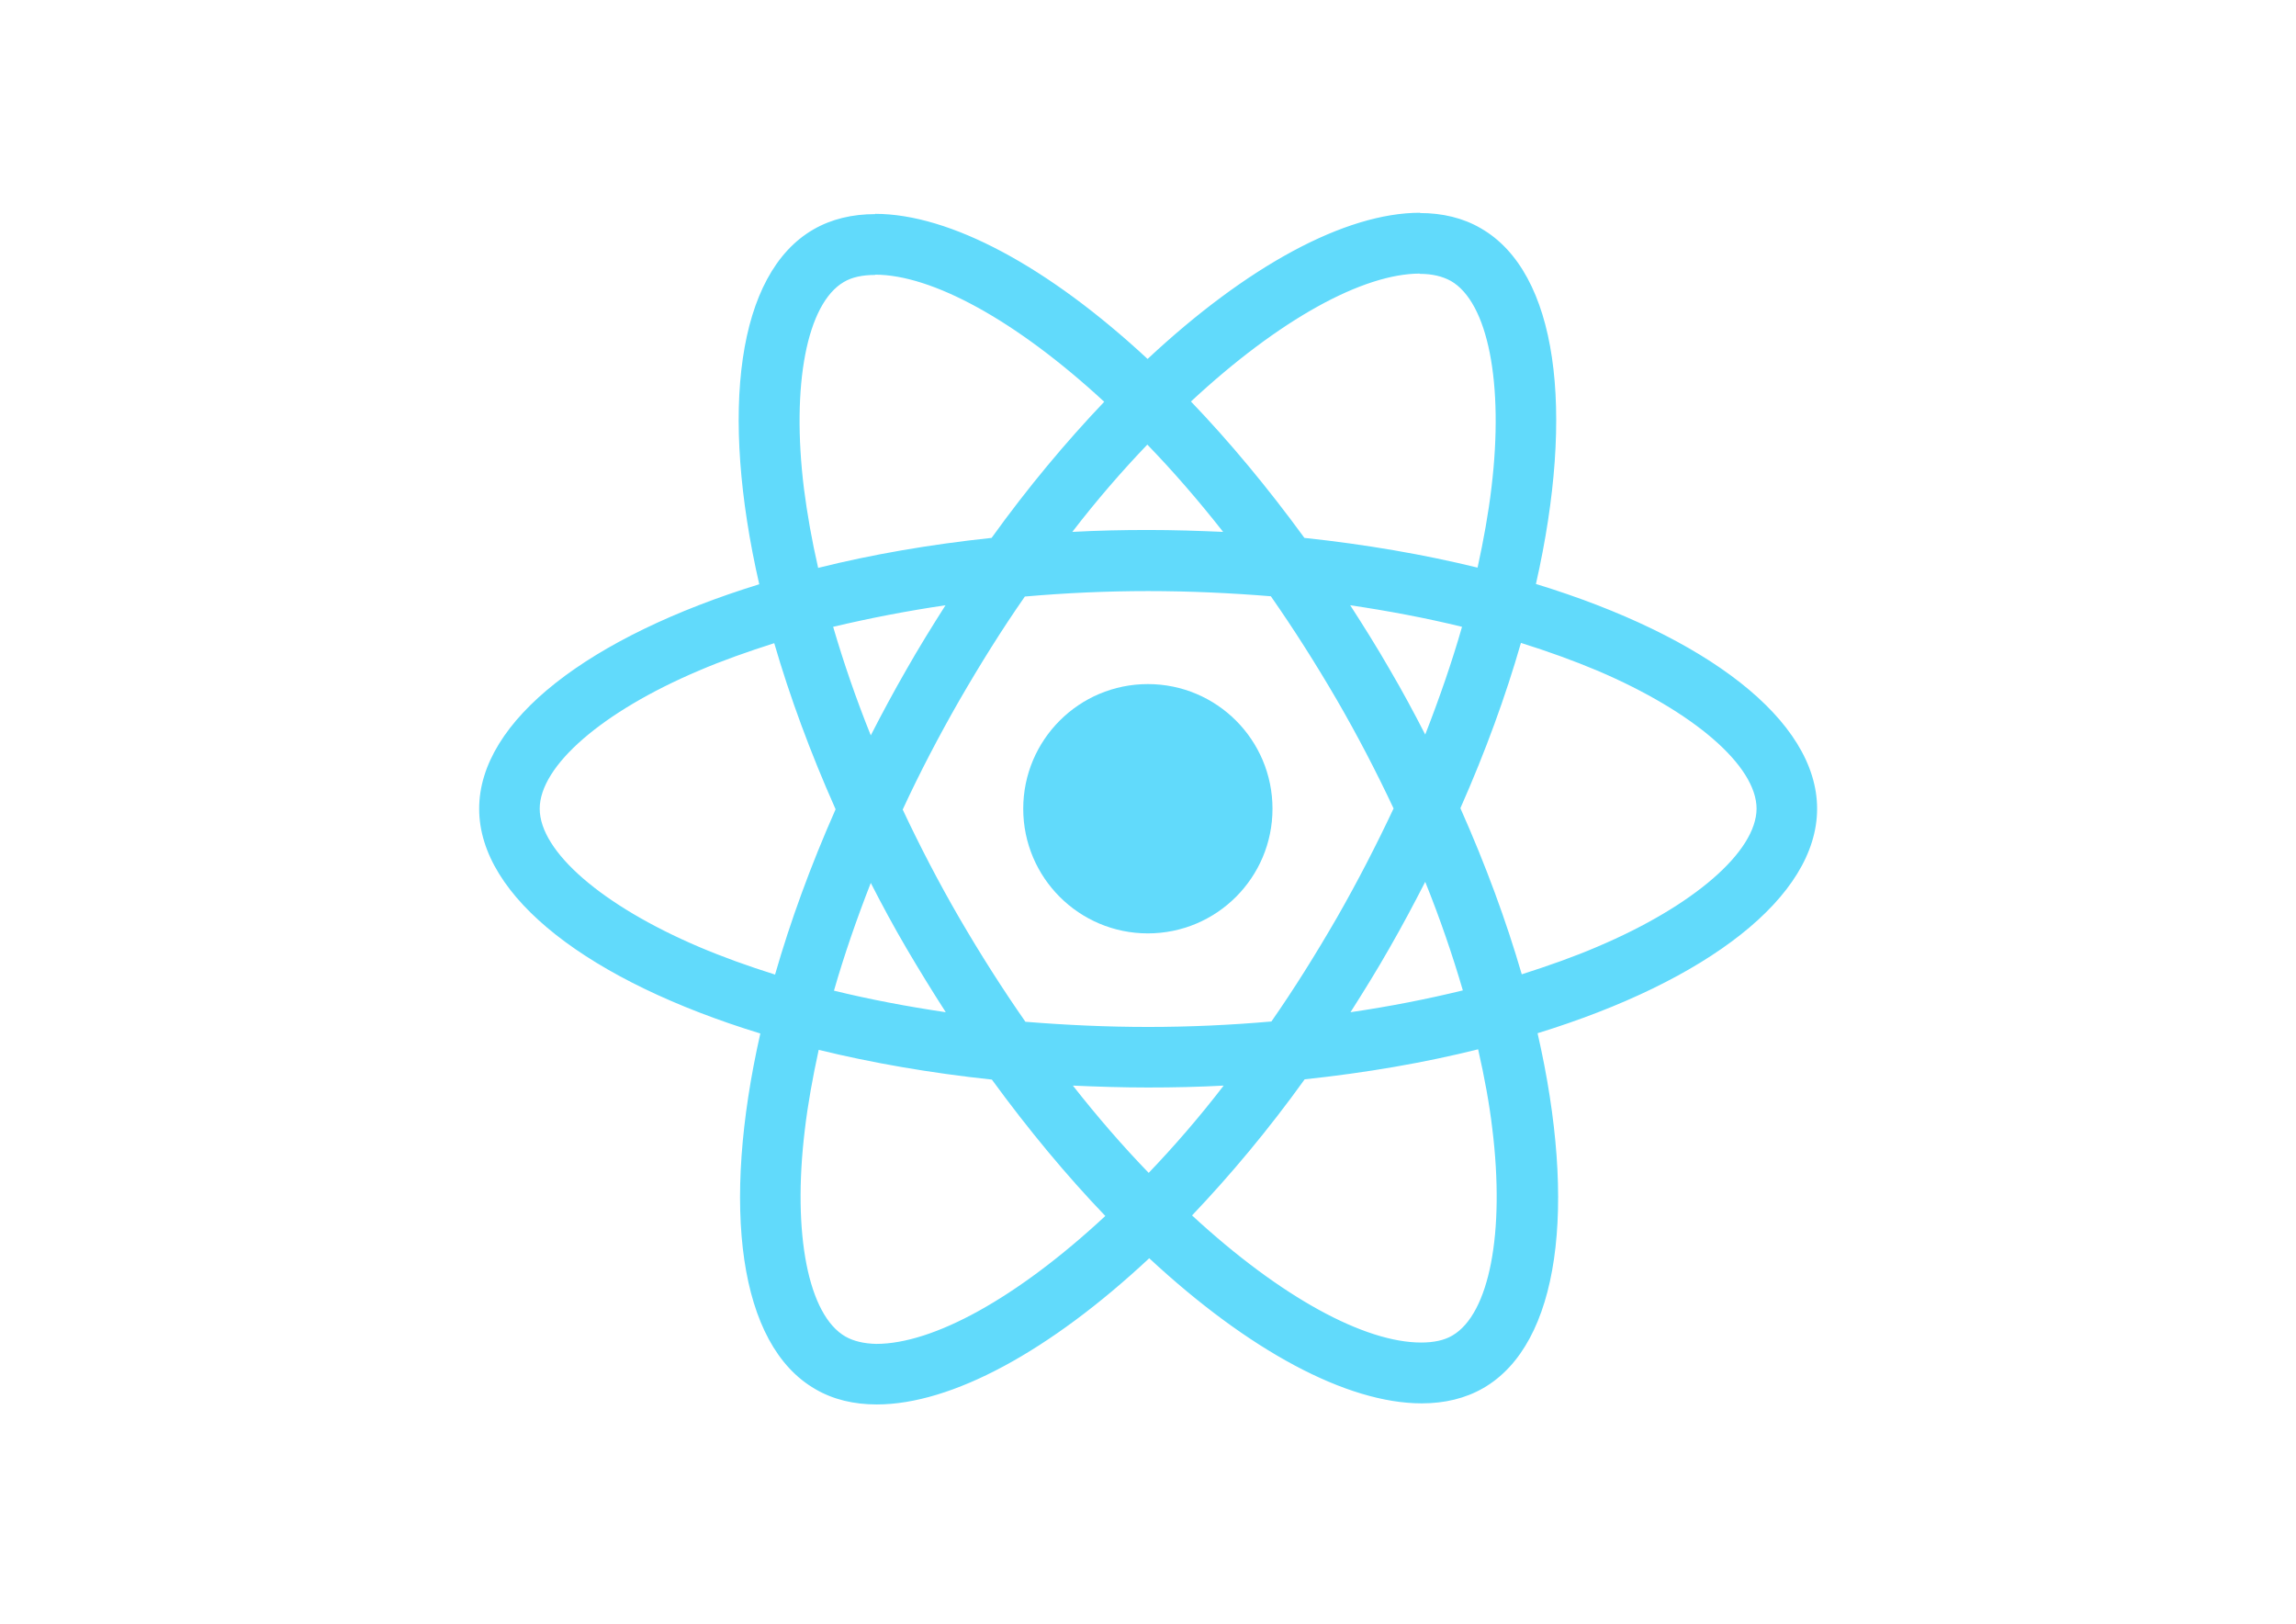
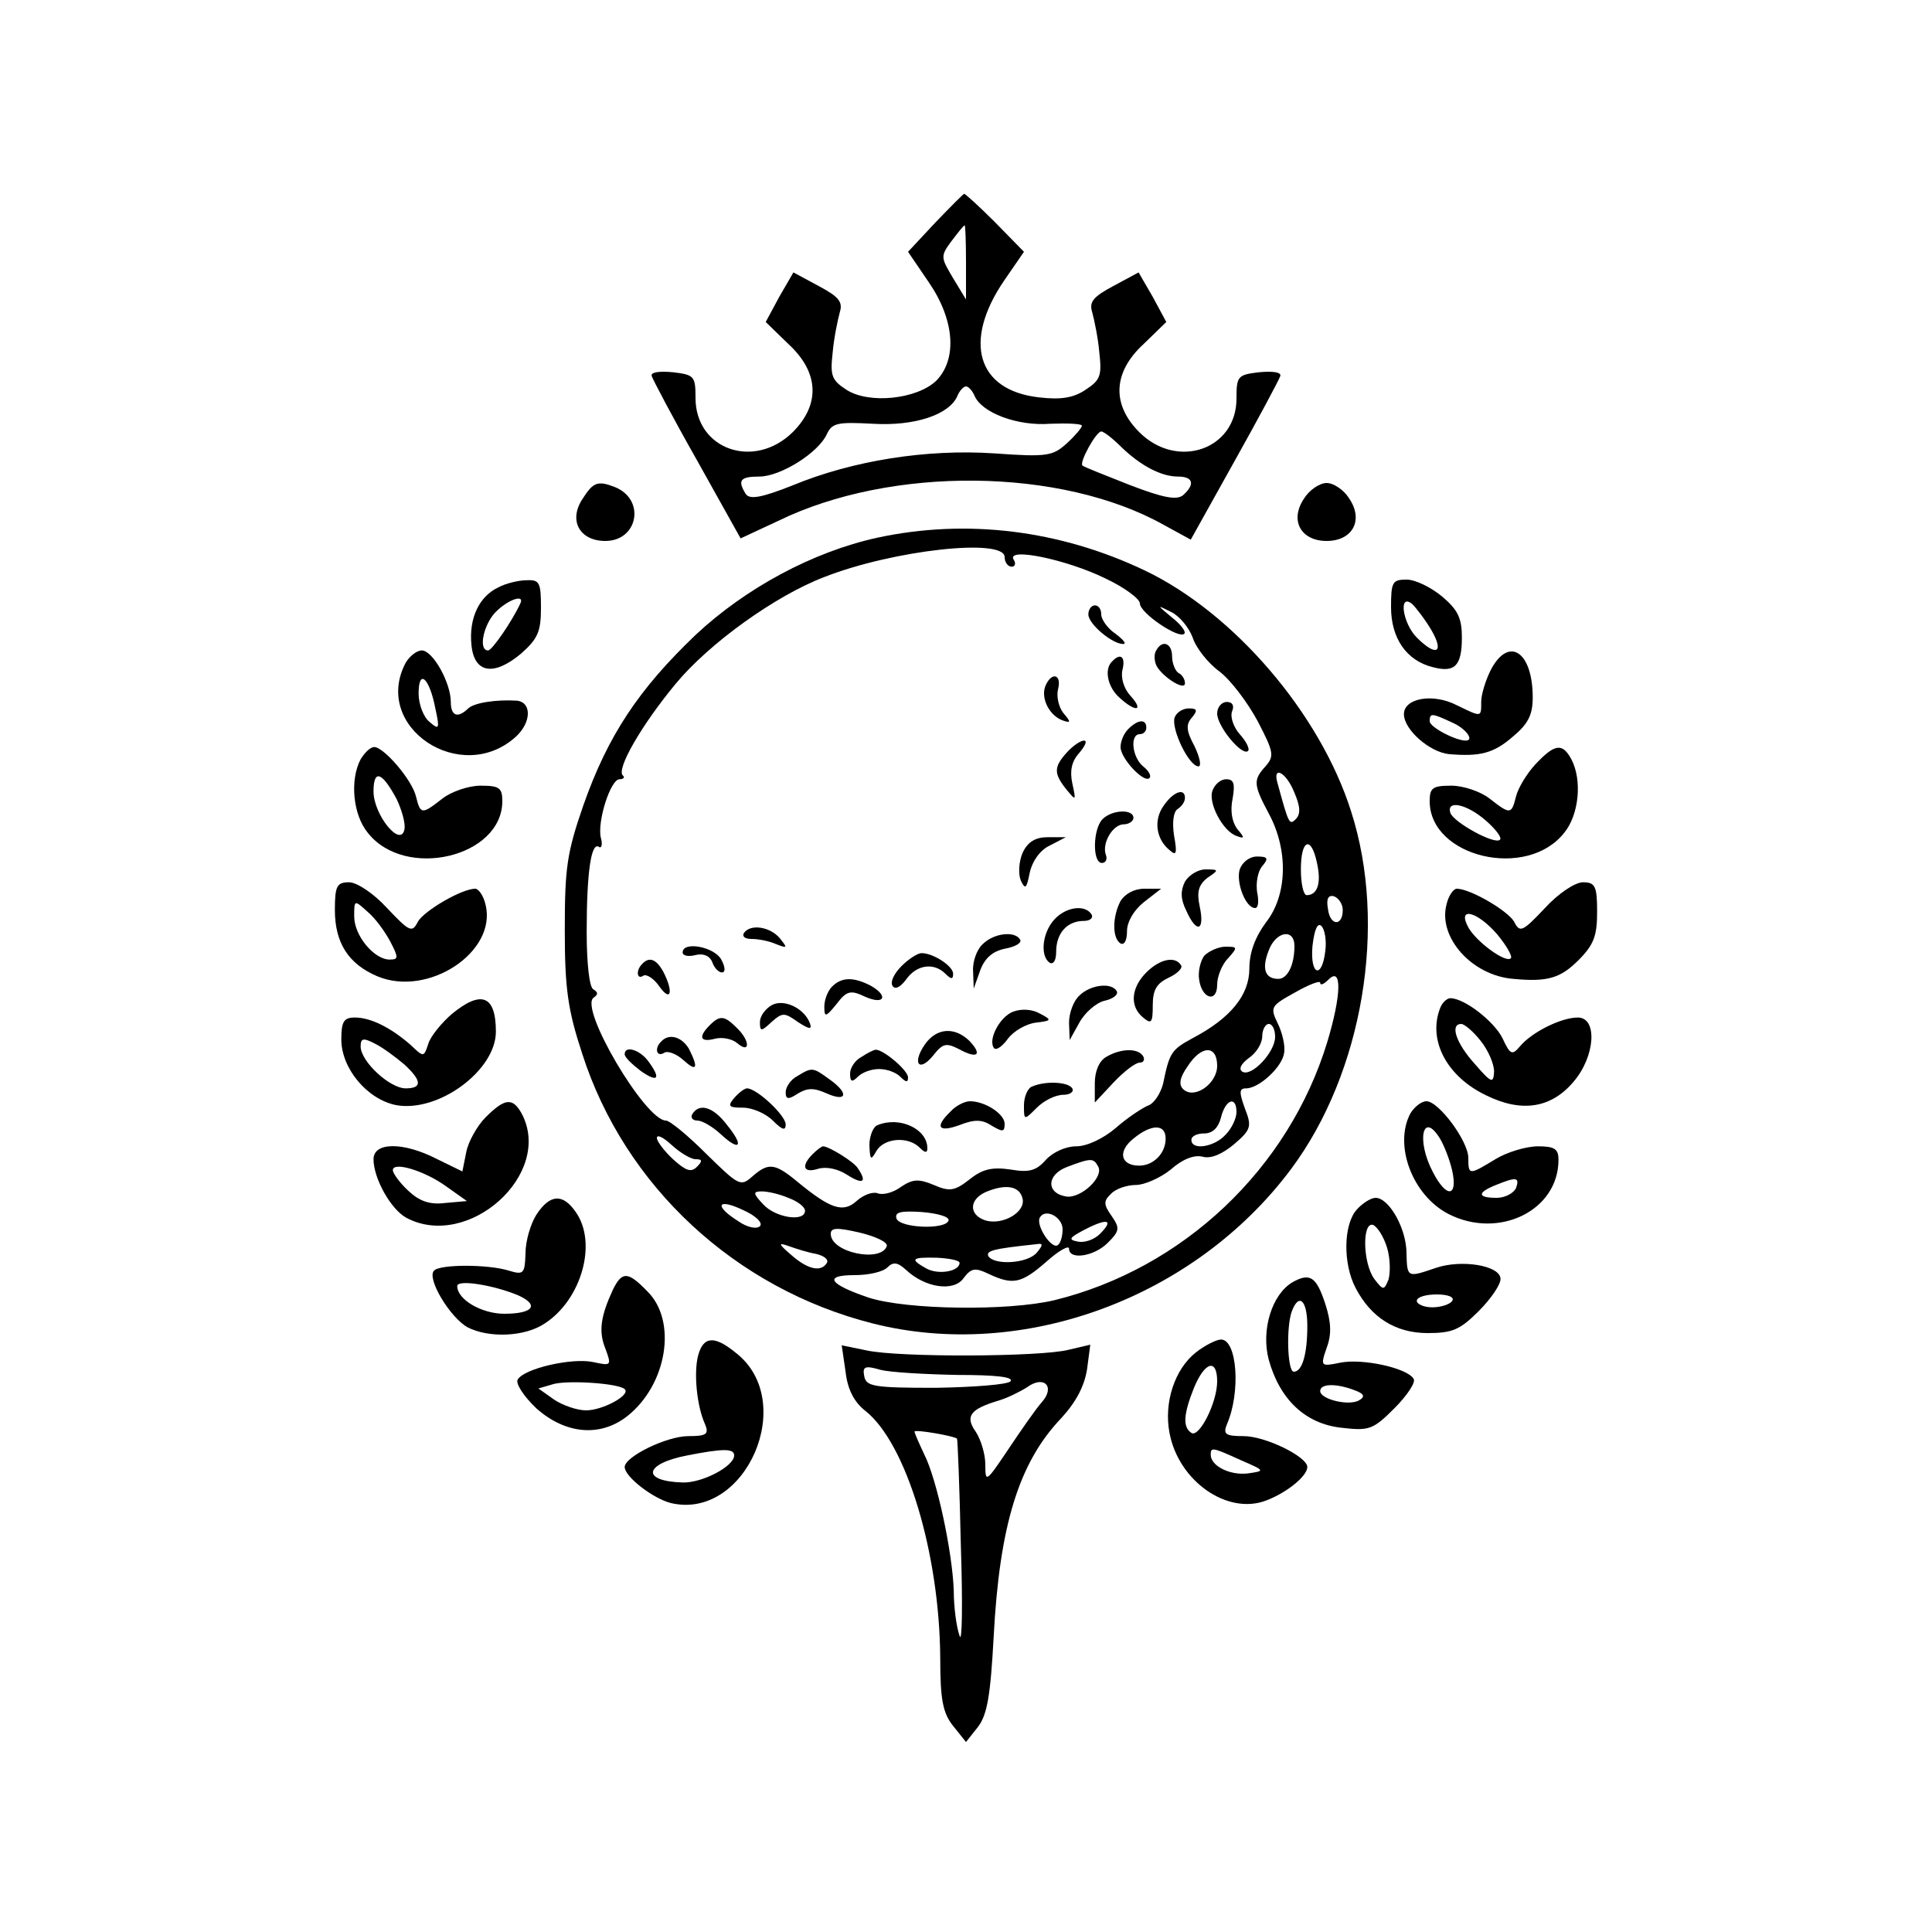
- <svg xmlns="http://www.w3.org/2000/svg" viewBox="0 0 841.9 595.3">
-   <g fill="#61DAFB">
-     <path d="M666.3 296.5c0-32.5-40.7-63.3-103.1-82.4 14.4-63.6 8-114.2-20.2-130.4-6.5-3.8-14.1-5.6-22.4-5.6v22.3c4.6 0 8.3.9 11.4 2.6 13.6 7.8 19.5 37.5 14.9 75.7-1.1 9.4-2.9 19.3-5.1 29.4-19.6-4.8-41-8.5-63.5-10.9-13.5-18.5-27.5-35.3-41.6-50 32.6-30.3 63.2-46.9 84-46.9V78c-27.5 0-63.5 19.6-99.9 53.6-36.4-33.8-72.4-53.2-99.9-53.2v22.3c20.7 0 51.4 16.5 84 46.6-14 14.7-28 31.4-41.3 49.9-22.6 2.4-44 6.1-63.6 11-2.3-10-4-19.7-5.2-29-4.7-38.2 1.1-67.9 14.6-75.8 3-1.8 6.9-2.6 11.5-2.6V78.5c-8.4 0-16 1.8-22.6 5.6-28.1 16.2-34.4 66.7-19.9 130.1-62.2 19.2-102.7 49.9-102.7 82.3 0 32.5 40.7 63.3 103.1 82.4-14.4 63.6-8 114.2 20.2 130.4 6.5 3.8 14.1 5.6 22.5 5.6 27.5 0 63.5-19.6 99.9-53.6 36.4 33.8 72.4 53.2 99.9 53.2 8.4 0 16-1.8 22.6-5.6 28.1-16.2 34.4-66.7 19.9-130.1 62-19.1 102.5-49.9 102.5-82.3zm-130.2-66.7c-3.7 12.9-8.3 26.2-13.5 39.5-4.1-8-8.4-16-13.1-24-4.6-8-9.5-15.8-14.4-23.4 14.2 2.1 27.9 4.7 41 7.9zm-45.8 106.5c-7.8 13.5-15.8 26.3-24.1 38.2-14.9 1.3-30 2-45.2 2-15.1 0-30.2-.7-45-1.9-8.3-11.9-16.4-24.6-24.2-38-7.6-13.1-14.5-26.4-20.8-39.8 6.2-13.4 13.2-26.8 20.7-39.9 7.8-13.5 15.8-26.3 24.1-38.2 14.9-1.3 30-2 45.2-2 15.1 0 30.2.7 45 1.9 8.3 11.9 16.4 24.6 24.2 38 7.6 13.1 14.5 26.4 20.8 39.8-6.3 13.4-13.2 26.8-20.7 39.9zm32.3-13c5.4 13.4 10 26.8 13.8 39.8-13.1 3.2-26.9 5.9-41.2 8 4.9-7.7 9.8-15.6 14.4-23.7 4.6-8 8.9-16.1 13-24.1zM421.2 430c-9.3-9.6-18.6-20.3-27.8-32 9 .4 18.2.7 27.5.7 9.4 0 18.7-.2 27.8-.7-9 11.7-18.3 22.4-27.5 32zm-74.4-58.9c-14.2-2.1-27.9-4.7-41-7.9 3.7-12.9 8.3-26.2 13.5-39.5 4.1 8 8.4 16 13.1 24 4.7 8 9.5 15.8 14.4 23.4zM420.7 163c9.3 9.6 18.6 20.3 27.8 32-9-.4-18.2-.7-27.5-.7-9.4 0-18.7.2-27.8.7 9-11.7 18.3-22.4 27.5-32zm-74 58.9c-4.9 7.7-9.8 15.6-14.4 23.7-4.6 8-8.9 16-13 24-5.4-13.4-10-26.8-13.8-39.8 13.1-3.1 26.9-5.8 41.2-7.9zm-90.5 125.2c-35.4-15.1-58.3-34.9-58.3-50.6 0-15.7 22.9-35.6 58.3-50.6 8.6-3.7 18-7 27.7-10.1 5.7 19.6 13.2 40 22.5 60.9-9.2 20.8-16.6 41.1-22.2 60.6-9.9-3.1-19.3-6.5-28-10.2zM310 490c-13.6-7.8-19.5-37.5-14.9-75.7 1.1-9.4 2.9-19.3 5.1-29.4 19.6 4.8 41 8.5 63.5 10.9 13.5 18.5 27.5 35.3 41.6 50-32.6 30.3-63.2 46.9-84 46.9-4.5-.1-8.3-1-11.3-2.7zm237.2-76.2c4.7 38.2-1.1 67.9-14.6 75.8-3 1.8-6.9 2.6-11.5 2.6-20.7 0-51.4-16.5-84-46.6 14-14.7 28-31.4 41.3-49.9 22.6-2.4 44-6.1 63.6-11 2.3 10.1 4.1 19.8 5.2 29.1zm38.5-66.7c-8.6 3.7-18 7-27.7 10.1-5.7-19.6-13.2-40-22.5-60.9 9.2-20.8 16.6-41.1 22.2-60.6 9.9 3.1 19.3 6.5 28.1 10.2 35.4 15.1 58.3 34.9 58.3 50.6-.1 15.7-23 35.6-58.4 50.6zM320.8 78.4z" />
-     <circle cx="420.9" cy="296.5" r="45.7" />
-     <path d="M520.5 78.1z" />
+ <svg xmlns="http://www.w3.org/2000/svg" version="1.0" width="300pt" height="300pt" viewBox="0 0 300 300" preserveAspectRatio="xMidYMid meet">
+   <g transform="translate(0,300) scale(0.1,-0.1)" fill="#000000" stroke="none">
+     <path d="M1452 2654 l-42 -45 32 -47 c40 -58 45 -119 12 -153 -30 -29 -105 -37 -140 -14 -23 15 -25 22 -21 58 2 23 8 51 11 62 5 16 -1 24 -33 41 l-39 21 -22 -38 -21 -39 35 -34 c48 -44 50 -94 7 -137 -60 -59 -151 -27 -151 53 0 34 -2 36 -35 40 -22 2 -35 0 -33 -6 2 -6 33 -65 71 -132 l67 -120 58 27 c176 86 440 83 599 -6 l42 -23 68 122 c37 66 69 126 71 132 2 6 -11 8 -33 6 -33 -4 -35 -6 -35 -41 0 -79 -92 -111 -151 -52 -43 43 -41 93 7 137 l35 34 -21 39 -22 38 -39 -21 c-32 -17 -38 -25 -33 -41 3 -11 9 -39 11 -62 4 -36 2 -43 -21 -58 -19 -13 -39 -16 -73 -12 -96 11 -118 87 -54 181 l31 45 -45 46 c-25 25 -47 45 -48 44 -1 0 -21 -20 -45 -45z m48 -61 l0 -58 -20 33 c-19 32 -20 34 -3 57 10 13 19 25 21 25 1 0 2 -26 2 -57z m13 -207 c11 -27 67 -48 118 -44 27 1 49 0 49 -3 0 -3 -10 -15 -23 -27 -22 -20 -30 -22 -113 -16 -105 7 -220 -11 -314 -50 -48 -19 -66 -22 -72 -13 -13 21 -9 27 21 27 33 0 92 37 105 66 8 17 16 19 71 16 65 -4 120 14 132 44 3 7 9 14 13 14 4 0 10 -7 13 -14z m228 -80 c30 -29 62 -46 88 -46 24 0 27 -12 8 -29 -10 -8 -31 -4 -83 16 -38 15 -71 28 -73 30 -6 4 21 53 29 53 4 0 18 -11 31 -24z" />
+     <path d="M905 2226 c-23 -34 -5 -66 35 -66 51 0 63 65 14 84 -26 10 -33 7 -49 -18z" />
+     <path d="M2025 2226 c-23 -34 -5 -66 35 -66 40 0 58 32 35 66 -8 13 -24 24 -35 24 -11 0 -27 -11 -35 -24z" />
+     <path d="M1362 2165 c-100 -22 -204 -78 -282 -151 -88 -84 -136 -156 -174 -264 -26 -75 -29 -98 -29 -195 0 -91 5 -124 27 -191 66 -206 238 -365 451 -419 233 -59 500 39 650 240 111 149 150 378 93 555 -48 152 -182 308 -320 374 -132 63 -277 81 -416 51z m198 -30 c0 -8 5 -15 11 -15 5 0 7 5 3 11 -12 20 83 0 142 -29 30 -14 54 -32 54 -39 0 -15 61 -56 69 -47 3 3 -5 14 -19 25 -24 20 -24 20 -2 9 13 -6 28 -24 34 -40 5 -16 24 -40 42 -53 18 -14 44 -49 59 -77 25 -48 26 -54 12 -70 -19 -21 -19 -28 5 -73 31 -57 29 -127 -4 -169 -17 -23 -26 -47 -26 -72 0 -41 -29 -77 -88 -108 -33 -18 -36 -22 -46 -71 -4 -15 -14 -31 -24 -34 -9 -4 -32 -19 -50 -35 -19 -16 -44 -28 -61 -28 -16 0 -36 -9 -47 -21 -15 -17 -26 -20 -55 -15 -28 4 -43 1 -63 -15 -23 -18 -31 -20 -56 -9 -24 10 -33 9 -51 -3 -12 -9 -28 -13 -36 -10 -7 3 -22 -2 -33 -12 -21 -19 -41 -12 -93 31 -34 28 -44 29 -69 7 -18 -16 -21 -14 -71 35 -29 29 -57 52 -63 52 -32 0 -136 176 -112 191 7 5 7 8 -1 13 -6 4 -10 41 -10 89 0 93 7 140 19 132 4 -3 6 4 3 14 -6 25 15 91 29 91 6 0 9 3 5 6 -10 10 29 78 82 142 52 63 155 137 231 166 107 42 280 61 280 31z m450 -366 c9 -21 10 -33 2 -41 -10 -10 -11 -7 -28 55 -9 29 13 19 26 -14z m35 -109 c7 -31 1 -50 -16 -50 -5 0 -9 18 -9 40 0 47 16 53 25 10z m40 -73 c0 -26 -20 -25 -23 2 -3 16 1 22 10 19 7 -3 13 -12 13 -21z m-27 -63 c-5 -45 -24 -39 -20 7 3 26 8 37 14 31 5 -5 8 -22 6 -38z m-48 7 c0 -30 -11 -51 -25 -51 -21 0 -26 16 -15 44 11 30 40 35 40 7z m51 -149 c-60 -197 -224 -352 -424 -401 -72 -17 -229 -15 -288 4 -62 21 -71 35 -22 35 22 0 44 5 51 12 9 9 16 8 29 -4 30 -28 74 -34 89 -13 12 16 18 17 39 7 38 -18 51 -15 90 19 19 17 35 26 35 20 0 -18 39 -12 60 9 19 19 19 23 6 42 -12 17 -13 23 -1 34 7 8 25 14 39 14 13 0 38 11 54 24 18 16 36 23 49 20 13 -4 31 4 49 19 27 23 28 28 17 56 -9 25 -9 31 2 31 20 0 56 33 59 55 2 11 -3 32 -10 46 -12 25 -11 27 27 48 21 12 39 19 39 15 0 -5 6 -2 13 5 21 21 20 -24 -2 -97z m-81 8 c0 -24 -37 -63 -51 -54 -6 4 -2 12 10 21 12 8 21 23 21 34 0 10 5 19 10 19 6 0 10 -9 10 -20z m-90 -45 c0 -28 -36 -53 -53 -36 -7 7 -5 18 7 35 21 33 46 34 46 1z m30 -72 c0 -9 -7 -25 -17 -35 -17 -19 -53 -25 -53 -8 0 6 9 10 20 10 13 0 22 9 26 25 7 28 24 34 24 8z m-110 -41 c0 -23 -19 -42 -41 -42 -29 0 -34 22 -9 42 28 23 50 23 50 0z m-730 -32 c11 0 11 -3 2 -12 -9 -9 -17 -6 -37 12 -14 13 -25 28 -25 33 0 6 10 1 23 -11 13 -12 30 -22 37 -22z m625 -11 c10 -16 -26 -50 -49 -47 -32 5 -31 34 1 46 37 14 41 14 48 1z m-117 -51 c4 -21 -32 -41 -58 -33 -27 9 -25 34 3 45 30 12 51 8 55 -12z m-364 2 c14 -5 26 -14 26 -20 0 -18 -46 -11 -65 10 -16 17 -16 20 -2 20 9 0 27 -4 41 -10z m-44 -44 c-5 -5 -20 -2 -34 8 -38 24 -32 36 8 17 20 -9 31 -20 26 -25z m293 9 c-4 -15 -76 -12 -81 3 -3 10 7 12 39 10 24 -2 43 -7 42 -13z m177 -14 c0 -10 -3 -21 -7 -24 -9 -9 -36 31 -28 43 9 14 35 0 35 -19z m58 -7 c-9 -9 -24 -14 -34 -12 -16 3 -14 6 11 19 35 18 45 15 23 -7z m-331 -19 c-9 -26 -87 -10 -87 19 0 10 10 10 45 2 25 -6 44 -15 42 -21z m-110 -12 c13 -3 20 -9 17 -14 -9 -15 -30 -10 -55 12 -21 18 -21 20 -4 14 11 -4 30 -10 42 -12z m343 2 c-14 -17 -65 -20 -75 -6 -5 9 8 12 74 19 11 2 11 -1 1 -13z m-120 -16 c0 -13 -32 -19 -51 -9 -27 15 -24 18 16 17 19 -1 35 -4 35 -8z" />
+     <path d="M1690 2046 c0 -15 37 -46 54 -46 6 0 0 7 -12 16 -12 8 -22 22 -22 30 0 8 -4 14 -10 14 -5 0 -10 -6 -10 -14z" />
+     <path d="M1796 1991 c-4 -5 -4 -15 -1 -23 7 -17 45 -42 45 -29 0 6 -4 13 -10 16 -5 3 -10 15 -10 26 0 20 -15 26 -24 10z" />
+     <path d="M1727 1973 c-13 -12 -7 -40 11 -56 26 -24 39 -21 17 3 -10 11 -15 28 -12 40 5 20 -3 27 -16 13z" />
+     <path d="M1623 1934 c-7 -19 7 -46 28 -53 12 -4 12 -2 0 12 -7 9 -11 26 -8 37 6 24 -11 27 -20 4z" />
+     <path d="M1890 1892 c0 -20 39 -67 48 -58 3 3 -3 15 -13 26 -9 10 -15 26 -12 35 4 9 1 15 -8 15 -8 0 -15 -8 -15 -18z" />
+     <path d="M1824 1886 c-6 -17 22 -76 37 -76 5 0 2 14 -6 31 -13 24 -14 34 -4 45 9 11 8 14 -5 14 -9 0 -19 -6 -22 -14z" />
+     <path d="M1752 1868 c-7 -7 -12 -19 -12 -28 0 -18 37 -57 45 -48 3 3 -1 11 -10 18 -17 14 -21 50 -5 50 6 0 10 5 10 10 0 14 -13 13 -28 -2z" />
+     <path d="M1657 1832 c-21 -23 -21 -33 -1 -58 15 -18 15 -18 9 10 -4 19 -1 34 11 47 9 11 13 19 7 19 -5 0 -17 -8 -26 -18z" />
+     <path d="M1883 1773 c-8 -19 16 -64 37 -71 13 -5 13 -3 1 11 -8 11 -11 28 -7 47 4 23 2 30 -10 30 -8 0 -17 -7 -21 -17z" />
+     <path d="M1807 1749 c-16 -22 -12 -52 9 -69 11 -10 12 -5 7 23 -3 20 -1 37 6 41 6 4 11 11 11 17 0 16 -18 10 -33 -12z" />
+     <path d="M1712 1728 c-15 -15 -16 -68 -1 -68 6 0 9 6 6 13 -6 18 11 47 28 47 8 0 15 5 15 10 0 14 -33 13 -48 -2z" />
+     <path d="M1588 1676 c-6 -14 -7 -33 -3 -43 7 -15 9 -13 14 12 4 18 16 35 31 42 l25 13 -28 0 c-19 0 -31 -7 -39 -24z" />
+     <path d="M1925 1650 c-6 -20 9 -60 24 -60 5 0 6 11 3 25 -2 14 1 32 8 40 10 12 9 15 -8 15 -12 0 -23 -9 -27 -20z" />
+     <path d="M1840 1631 c-7 -14 -7 -27 2 -45 16 -36 29 -32 21 6 -5 23 -2 34 12 45 18 12 18 13 -3 13 -12 0 -26 -9 -32 -19z" />
+     <path d="M1740 1601 c-13 -25 -13 -58 0 -66 6 -3 10 5 10 19 0 15 11 33 26 45 l27 21 -26 0 c-16 0 -30 -8 -37 -19z" />
+     <path d="M1637 1572 c-19 -21 -22 -57 -7 -67 6 -3 10 4 10 17 0 29 17 48 43 48 10 0 15 5 12 10 -10 16 -40 12 -58 -8z" />
+     <path d="M1155 1551 c-3 -6 3 -9 12 -9 10 0 27 -3 38 -8 18 -7 18 -6 6 9 -15 18 -46 23 -56 8z" />
+     <path d="M1526 1534 c-9 -8 -16 -27 -15 -42 l1 -27 10 28 c7 19 19 30 39 34 16 3 26 9 23 14 -8 14 -41 10 -58 -7z" />
+     <path d="M1060 1521 c0 -5 9 -7 20 -4 12 3 22 -1 26 -11 3 -9 10 -16 15 -16 6 0 5 9 -1 20 -11 20 -60 29 -60 11z" />
+     <path d="M1870 1516 c-6 -8 -10 -25 -8 -37 4 -30 28 -37 28 -8 0 12 7 31 17 41 15 17 15 18 -4 18 -11 0 -26 -7 -33 -14z" />
+     <path d="M1400 1500 c-12 -12 -18 -25 -14 -31 4 -6 12 -2 21 10 16 23 43 27 61 9 9 -9 12 -9 12 0 0 12 -31 32 -49 32 -6 0 -20 -9 -31 -20z" />
+     <path d="M997 1503 c-10 -10 -8 -25 2 -18 5 3 17 -5 25 -17 18 -25 22 -8 6 23 -11 20 -22 24 -33 12z" />
+     <path d="M1780 1490 c-24 -24 -26 -53 -5 -70 13 -11 15 -8 15 19 0 24 6 34 25 43 13 6 22 15 19 19 -9 15 -33 10 -54 -11z" />
+     <path d="M1292 1468 c-7 -7 -12 -21 -12 -31 0 -17 2 -17 19 4 16 21 22 22 45 11 30 -13 36 2 7 18 -26 13 -44 13 -59 -2z" />
+     <path d="M1676 1454 c-9 -8 -16 -27 -16 -42 l1 -27 15 27 c8 15 26 31 39 34 14 3 22 10 19 15 -8 14 -41 10 -58 -7z" />
+     <path d="M1198 1439 c-10 -6 -18 -17 -18 -26 0 -15 2 -15 18 0 17 15 20 15 41 0 17 -11 22 -12 19 -3 -8 24 -41 40 -60 29z" />
+     <path d="M1573 1429 c-21 -8 -40 -45 -29 -57 4 -3 13 4 21 15 9 12 28 23 43 25 25 3 26 4 7 14 -12 7 -29 8 -42 3z" />
+     <path d="M1102 1408 c-18 -18 -15 -27 8 -21 11 3 27 0 35 -7 20 -17 20 4 -1 24 -19 19 -26 20 -42 4z" />
+     <path d="M1436 1378 c-20 -29 -9 -44 13 -17 15 19 20 20 40 10 29 -16 37 -9 16 13 -23 22 -51 20 -69 -6z" />
+     <path d="M1027 1383 c-11 -10 -8 -25 4 -18 5 4 19 -1 30 -11 21 -19 24 -13 9 17 -11 19 -31 25 -43 12z" />
+     <path d="M970 1363 c0 -5 12 -16 25 -26 27 -19 32 -12 11 16 -13 17 -36 24 -36 10z" />
+     <path d="M1338 1359 c-10 -5 -18 -17 -18 -26 0 -13 3 -14 12 -5 7 7 21 12 33 12 12 0 26 -5 33 -12 9 -9 12 -9 12 -1 0 11 -38 43 -50 43 -3 0 -13 -5 -22 -11z" />
+     <path d="M1718 1359 c-11 -6 -18 -22 -18 -41 l0 -30 29 31 c16 17 34 31 41 31 6 0 8 5 5 10 -8 13 -35 12 -57 -1z" />
+     <path d="M1238 1329 c-10 -5 -18 -17 -18 -25 0 -11 4 -12 19 -2 15 9 25 9 45 0 32 -14 34 1 4 22 -26 19 -27 19 -50 5z" />
+     <path d="M1603 1313 c-7 -2 -13 -16 -13 -29 0 -24 0 -24 20 -4 11 11 29 20 41 20 11 0 17 5 14 10 -6 10 -41 12 -62 3z" />
+     <path d="M1140 1295 c-11 -13 -8 -15 14 -15 14 0 35 -9 46 -20 15 -15 20 -16 20 -6 0 14 -45 56 -60 56 -4 0 -13 -7 -20 -15z" />
+     <path d="M1476 1274 c-25 -24 -19 -33 14 -21 23 9 35 9 50 -1 17 -10 20 -10 20 3 0 15 -30 35 -54 35 -8 0 -22 -7 -30 -16z" />
+     <path d="M1075 1270 c-3 -5 0 -10 8 -10 7 0 23 -9 36 -21 30 -28 37 -19 10 14 -21 28 -43 35 -54 17z" />
+     <path d="M1363 1253 c-7 -2 -13 -17 -13 -31 1 -23 2 -25 11 -9 12 20 49 23 67 5 8 -8 12 -9 12 -1 0 30 -43 50 -77 36z" />
+     <path d="M1262 1208 c-19 -19 -14 -30 8 -23 13 4 31 0 45 -9 25 -16 32 -12 17 10 -6 10 -45 34 -54 34 -2 0 -9 -5 -16 -12z" />
+     <path d="M774 2088 c-30 -14 -46 -48 -42 -89 4 -44 34 -50 77 -14 26 23 31 34 31 71 0 39 -2 44 -22 43 -13 0 -33 -5 -44 -11z m34 -25 c-13 -28 -44 -73 -50 -73 -16 0 -7 41 12 60 19 19 45 28 38 13z" />
+     <path d="M2160 2057 c0 -48 24 -83 65 -93 34 -9 45 2 45 46 0 30 -6 43 -31 64 -17 14 -41 26 -55 26 -22 0 -24 -4 -24 -43z m63 -36 c20 -35 7 -41 -23 -11 -22 22 -29 70 -7 52 6 -6 20 -24 30 -41z" />
+     <path d="M630 1971 c-53 -100 86 -192 171 -115 24 22 25 53 2 56 -32 2 -68 -3 -77 -13 -16 -15 -26 -10 -26 11 0 30 -28 80 -45 80 -8 0 -19 -9 -25 -19z m46 -71 c7 -32 6 -34 -9 -21 -9 7 -17 27 -17 44 0 40 17 24 26 -23z" />
+     <path d="M2315 1960 c-8 -16 -15 -38 -15 -50 0 -24 1 -24 -38 -5 -37 19 -82 11 -82 -14 0 -24 40 -59 70 -62 48 -4 69 1 99 27 24 20 31 34 31 61 0 71 -37 96 -65 43z m-60 -82 c21 -9 35 -28 21 -28 -16 0 -56 21 -56 30 0 13 3 13 35 -2z" />
+     <path d="M560 1821 c-17 -32 -12 -86 11 -114 58 -74 209 -38 209 49 0 21 -5 24 -34 24 -18 0 -45 -9 -59 -20 -32 -25 -34 -25 -41 3 -6 26 -50 77 -65 77 -6 0 -15 -9 -21 -19z m56 -62 c8 -17 14 -38 12 -47 -6 -29 -48 23 -48 59 0 35 13 31 36 -12z" />
+     <path d="M2384 1813 c-13 -14 -27 -37 -30 -50 -7 -28 -9 -28 -41 -3 -14 11 -41 20 -59 20 -29 0 -34 -3 -34 -24 0 -87 151 -123 209 -49 23 28 28 82 11 114 -14 26 -26 24 -56 -8z m-77 -87 c15 -13 26 -27 22 -30 -8 -8 -72 27 -77 42 -6 20 25 14 55 -12z" />
+     <path d="M520 1587 c0 -51 21 -84 66 -103 79 -33 186 38 168 111 -3 14 -11 25 -16 25 -21 0 -79 -34 -89 -51 -9 -18 -13 -16 -48 21 -21 23 -47 40 -59 40 -19 0 -22 -6 -22 -43z m86 -49 c13 -25 13 -28 -1 -28 -24 0 -55 37 -55 67 0 26 0 26 21 7 12 -10 27 -31 35 -46z" />
+     <path d="M2399 1590 c-35 -37 -39 -39 -48 -21 -10 17 -68 51 -89 51 -5 0 -13 -11 -16 -25 -13 -51 40 -110 104 -115 53 -5 73 1 101 29 24 24 29 38 29 75 0 40 -3 46 -22 46 -12 0 -38 -17 -59 -40z m-74 -41 c14 -17 24 -34 21 -37 -8 -8 -54 26 -66 48 -18 33 14 25 45 -11z" />
+     <path d="M701 1425 c-16 -14 -33 -35 -36 -46 -7 -21 -7 -21 -28 -1 -30 26 -61 42 -86 42 -17 0 -21 -6 -21 -34 0 -45 40 -93 85 -102 66 -12 155 54 155 114 0 57 -23 65 -69 27z m-73 -78 c27 -25 28 -37 2 -37 -25 0 -70 42 -70 65 0 13 4 14 23 4 12 -6 32 -21 45 -32z" />
+     <path d="M2236 1434 c-19 -50 11 -106 72 -135 55 -27 101 -20 136 22 33 39 37 99 6 99 -26 0 -72 -23 -90 -45 -12 -14 -15 -13 -27 13 -13 26 -59 62 -81 62 -5 0 -13 -7 -16 -16z m63 -50 c12 -15 21 -36 21 -48 -1 -19 -4 -18 -30 12 -29 32 -39 62 -21 62 5 0 19 -12 30 -26z" />
+     <path d="M754 1265 c-13 -13 -27 -38 -30 -54 l-6 -30 -39 19 c-52 27 -99 27 -99 0 0 -30 27 -78 51 -91 96 -51 229 68 179 162 -14 25 -26 24 -56 -6z m-60 -108 l31 -22 -34 -3 c-24 -3 -40 3 -57 19 -13 12 -24 27 -24 32 0 14 50 -1 84 -26z" />
+     <path d="M2190 1271 c-26 -49 3 -127 59 -156 78 -40 171 5 171 84 0 17 -6 21 -32 21 -18 0 -48 -9 -66 -20 -41 -25 -42 -25 -42 2 0 26 -46 88 -65 88 -8 0 -19 -9 -25 -19z m46 -39 c6 -10 15 -32 19 -50 9 -41 -9 -43 -30 -2 -26 49 -16 96 11 52z m118 -77 c-4 -8 -17 -15 -30 -15 -30 0 -31 8 -1 20 32 13 37 12 31 -5z" />
+     <path d="M833 1114 c-9 -14 -17 -41 -17 -60 -1 -32 -3 -34 -26 -27 -32 10 -107 10 -116 0 -12 -12 25 -73 52 -88 33 -17 89 -15 120 6 57 37 82 125 48 173 -20 29 -40 28 -61 -4z m-27 -126 c32 -15 21 -28 -23 -28 -35 0 -73 22 -73 43 0 11 59 1 96 -15z" />
+     <path d="M2107 1122 c-21 -23 -22 -84 -2 -122 24 -46 62 -70 112 -70 38 0 50 5 79 34 19 19 34 41 34 50 0 21 -61 31 -101 17 -44 -15 -44 -15 -45 23 0 38 -27 86 -48 86 -7 0 -20 -8 -29 -18z m47 -60 c5 -17 5 -39 2 -49 -7 -17 -8 -17 -22 1 -18 25 -19 89 -2 84 7 -3 17 -19 22 -36z m101 -82 c-3 -5 -17 -10 -31 -10 -13 0 -24 5 -24 10 0 6 14 10 31 10 17 0 28 -4 24 -10z" />
+     <path d="M952 998 c-19 -41 -23 -65 -12 -92 10 -27 9 -27 -19 -21 -33 7 -107 -10 -117 -27 -4 -6 9 -26 29 -45 45 -40 99 -45 141 -12 62 49 78 148 31 194 -30 31 -39 31 -53 3z m18 -155 c10 -9 -34 -33 -60 -33 -14 0 -37 8 -50 17 l-24 17 24 7 c24 6 100 1 110 -8z" />
+     <path d="M2007 1009 c-32 -19 -49 -74 -37 -120 17 -62 57 -100 113 -106 43 -5 49 -3 82 30 20 20 34 41 30 46 -10 17 -80 32 -114 25 -30 -6 -31 -6 -21 23 8 21 7 40 -2 68 -14 43 -24 49 -51 34z m23 -68 c0 -44 -8 -71 -21 -71 -10 0 -12 70 -3 94 11 29 24 17 24 -23z m74 -100 c14 -5 16 -10 7 -15 -15 -10 -61 1 -61 14 0 12 26 12 54 1z" />
+     <path d="M1084 895 c-7 -27 -2 -79 11 -107 6 -15 2 -18 -26 -18 -34 0 -99 -32 -99 -48 0 -15 44 -49 72 -56 116 -27 197 158 101 233 -34 28 -51 26 -59 -4z m56 -155 c0 -17 -50 -43 -80 -42 -65 2 -60 29 7 42 56 11 73 11 73 0z" />
+     <path d="M1857 900 c-33 -26 -50 -78 -41 -125 14 -75 90 -128 150 -105 32 12 64 38 64 52 0 16 -65 48 -99 48 -28 0 -32 3 -26 18 22 50 16 132 -9 132 -7 0 -25 -9 -39 -20z m33 -45 c0 -33 -28 -88 -40 -80 -14 9 -12 30 4 70 17 41 36 46 36 10z m36 -122 c39 -17 39 -17 11 -21 -28 -3 -57 12 -57 29 0 12 2 12 46 -8z" />
+     <path d="M1313 870 c3 -27 13 -47 31 -61 63 -50 115 -220 116 -384 0 -64 4 -85 20 -105 l20 -25 19 24 c14 19 19 48 24 140 9 172 39 270 105 339 23 25 36 50 40 76 l5 38 -34 -8 c-43 -11 -262 -12 -313 -1 l-39 8 6 -41z m174 -5 c58 0 88 -3 82 -10 -5 -5 -57 -9 -116 -10 -96 0 -108 2 -111 18 -3 15 1 17 25 10 15 -4 69 -7 120 -8z m131 -42 c-9 -10 -32 -43 -52 -73 -35 -52 -36 -53 -36 -24 0 16 -7 39 -15 51 -17 24 -8 35 35 48 14 4 34 14 45 21 26 19 44 1 23 -23z m-132 -57 c1 0 4 -75 6 -166 3 -91 2 -154 -2 -140 -5 14 -9 45 -9 70 -2 59 -26 173 -46 212 -8 17 -15 33 -15 35 0 4 63 -7 66 -11z" />
  </g>
</svg>
